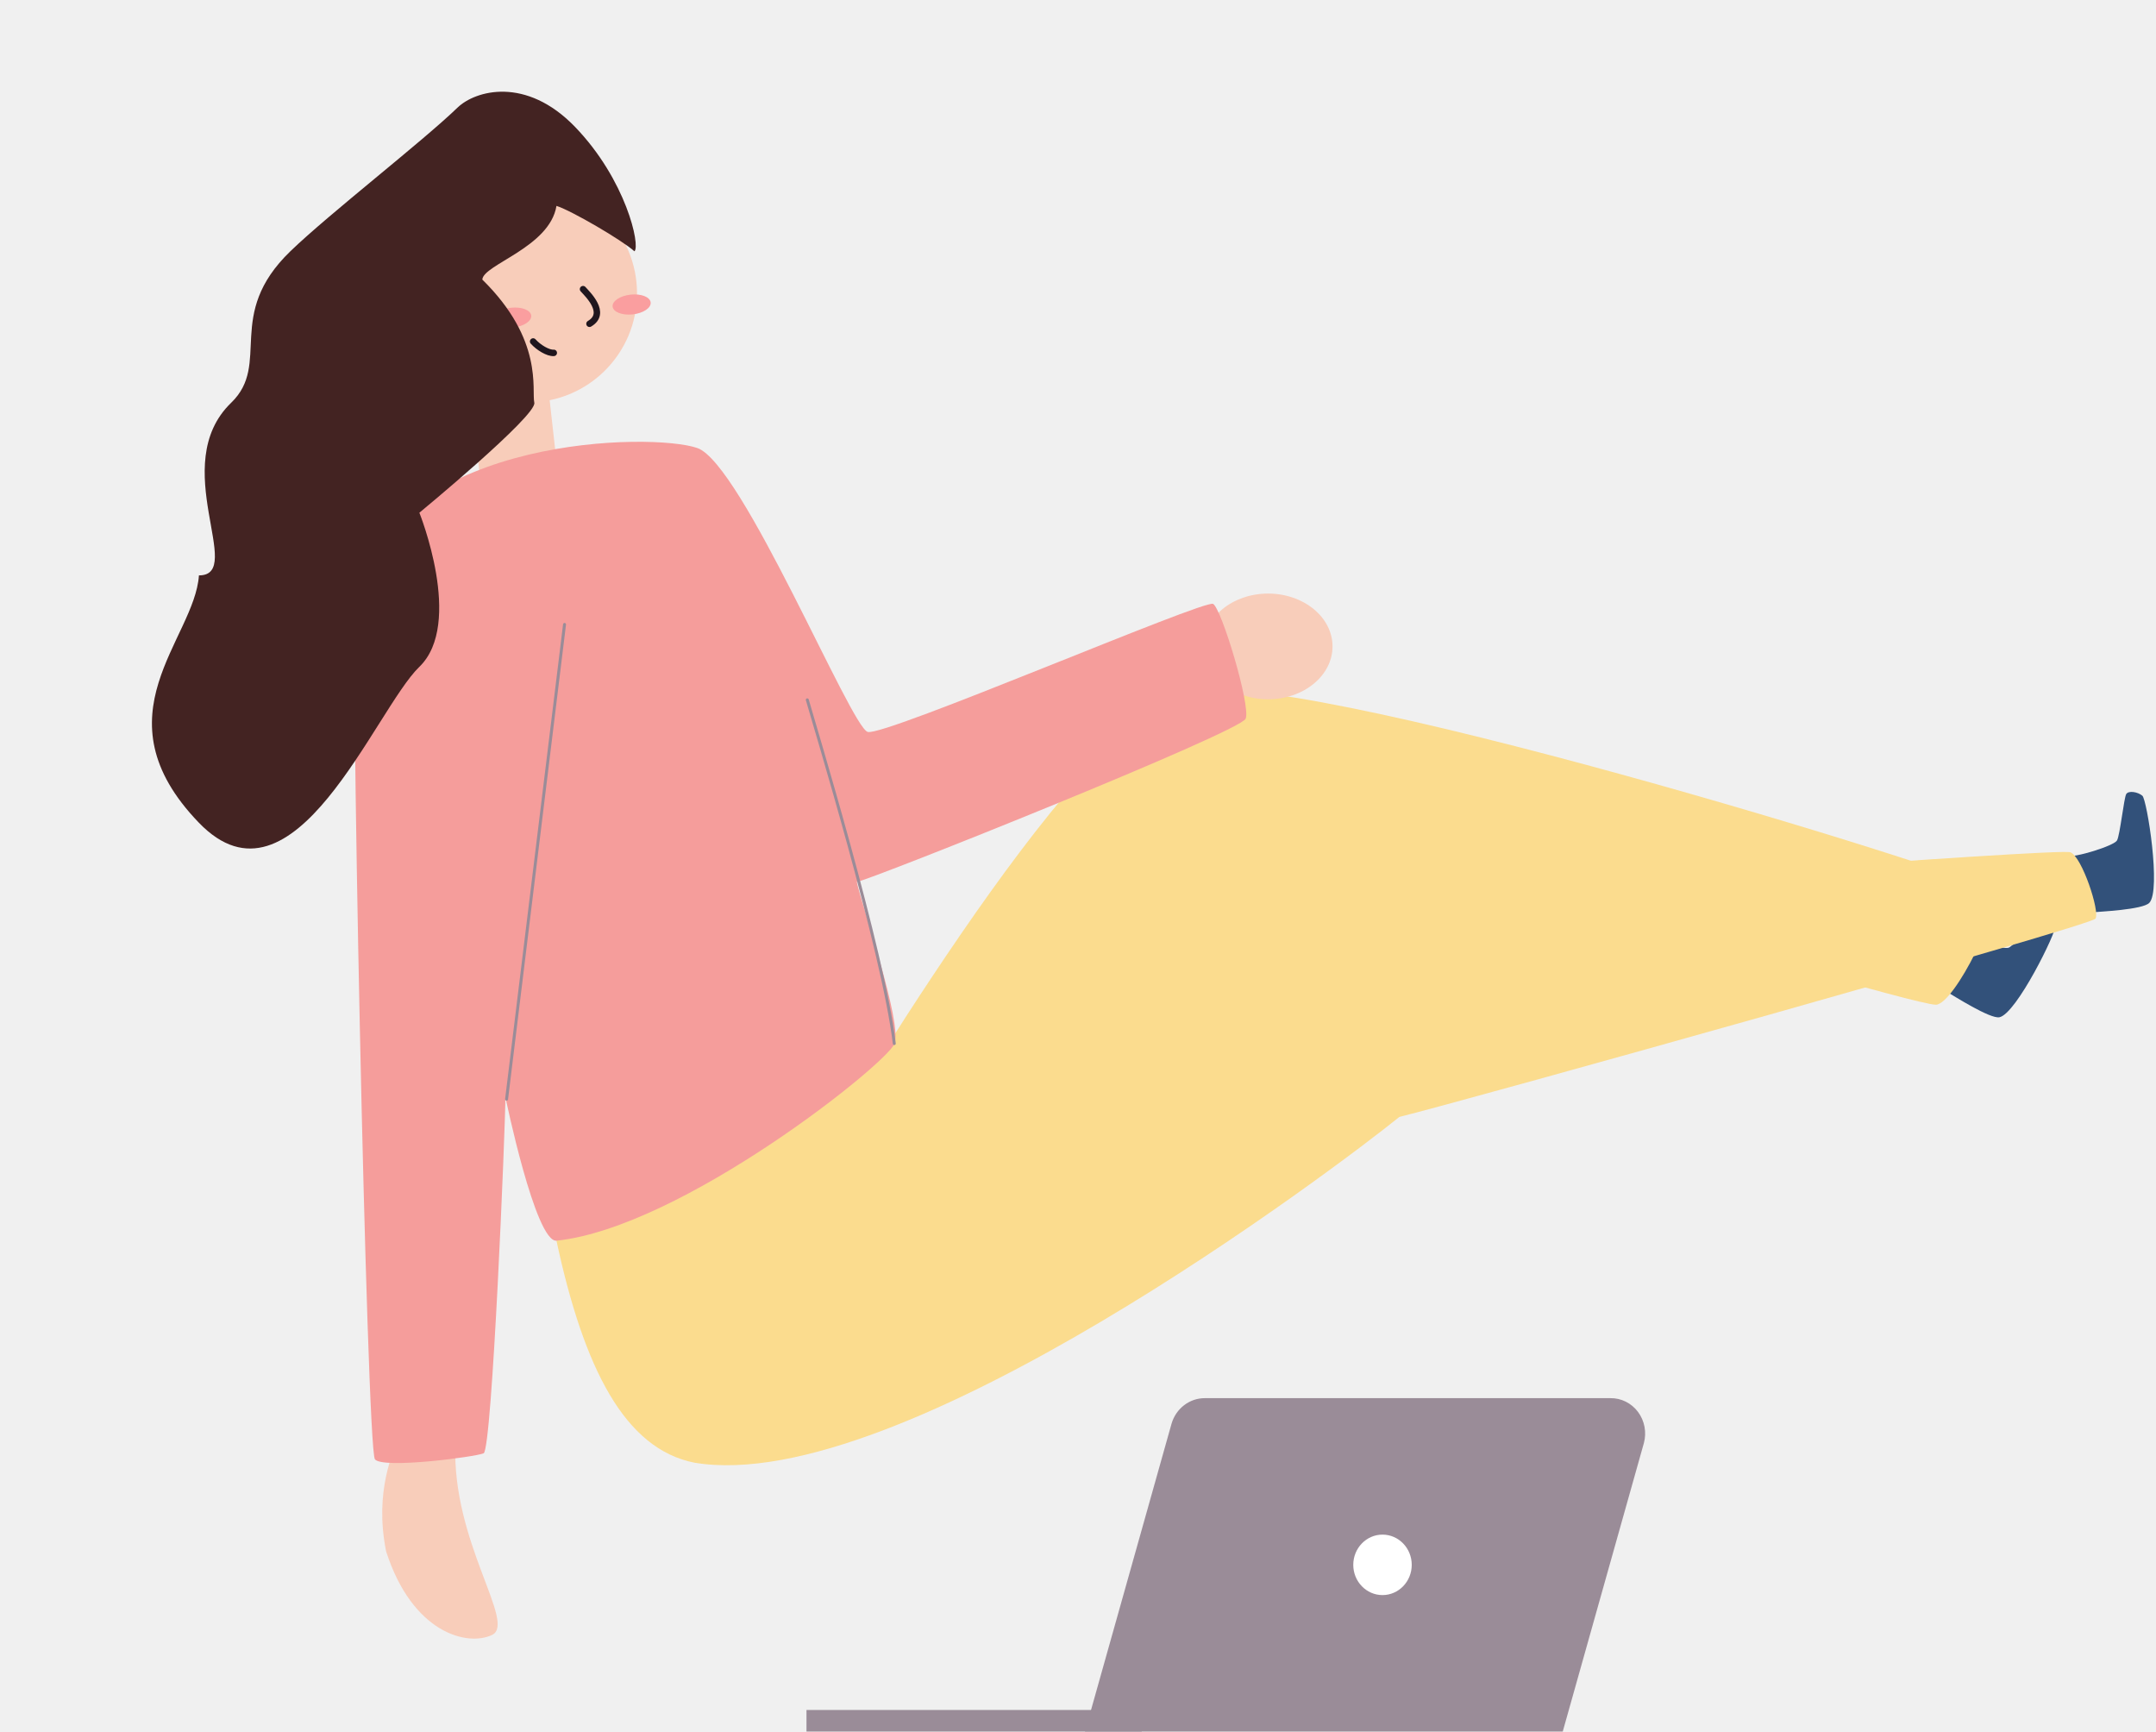
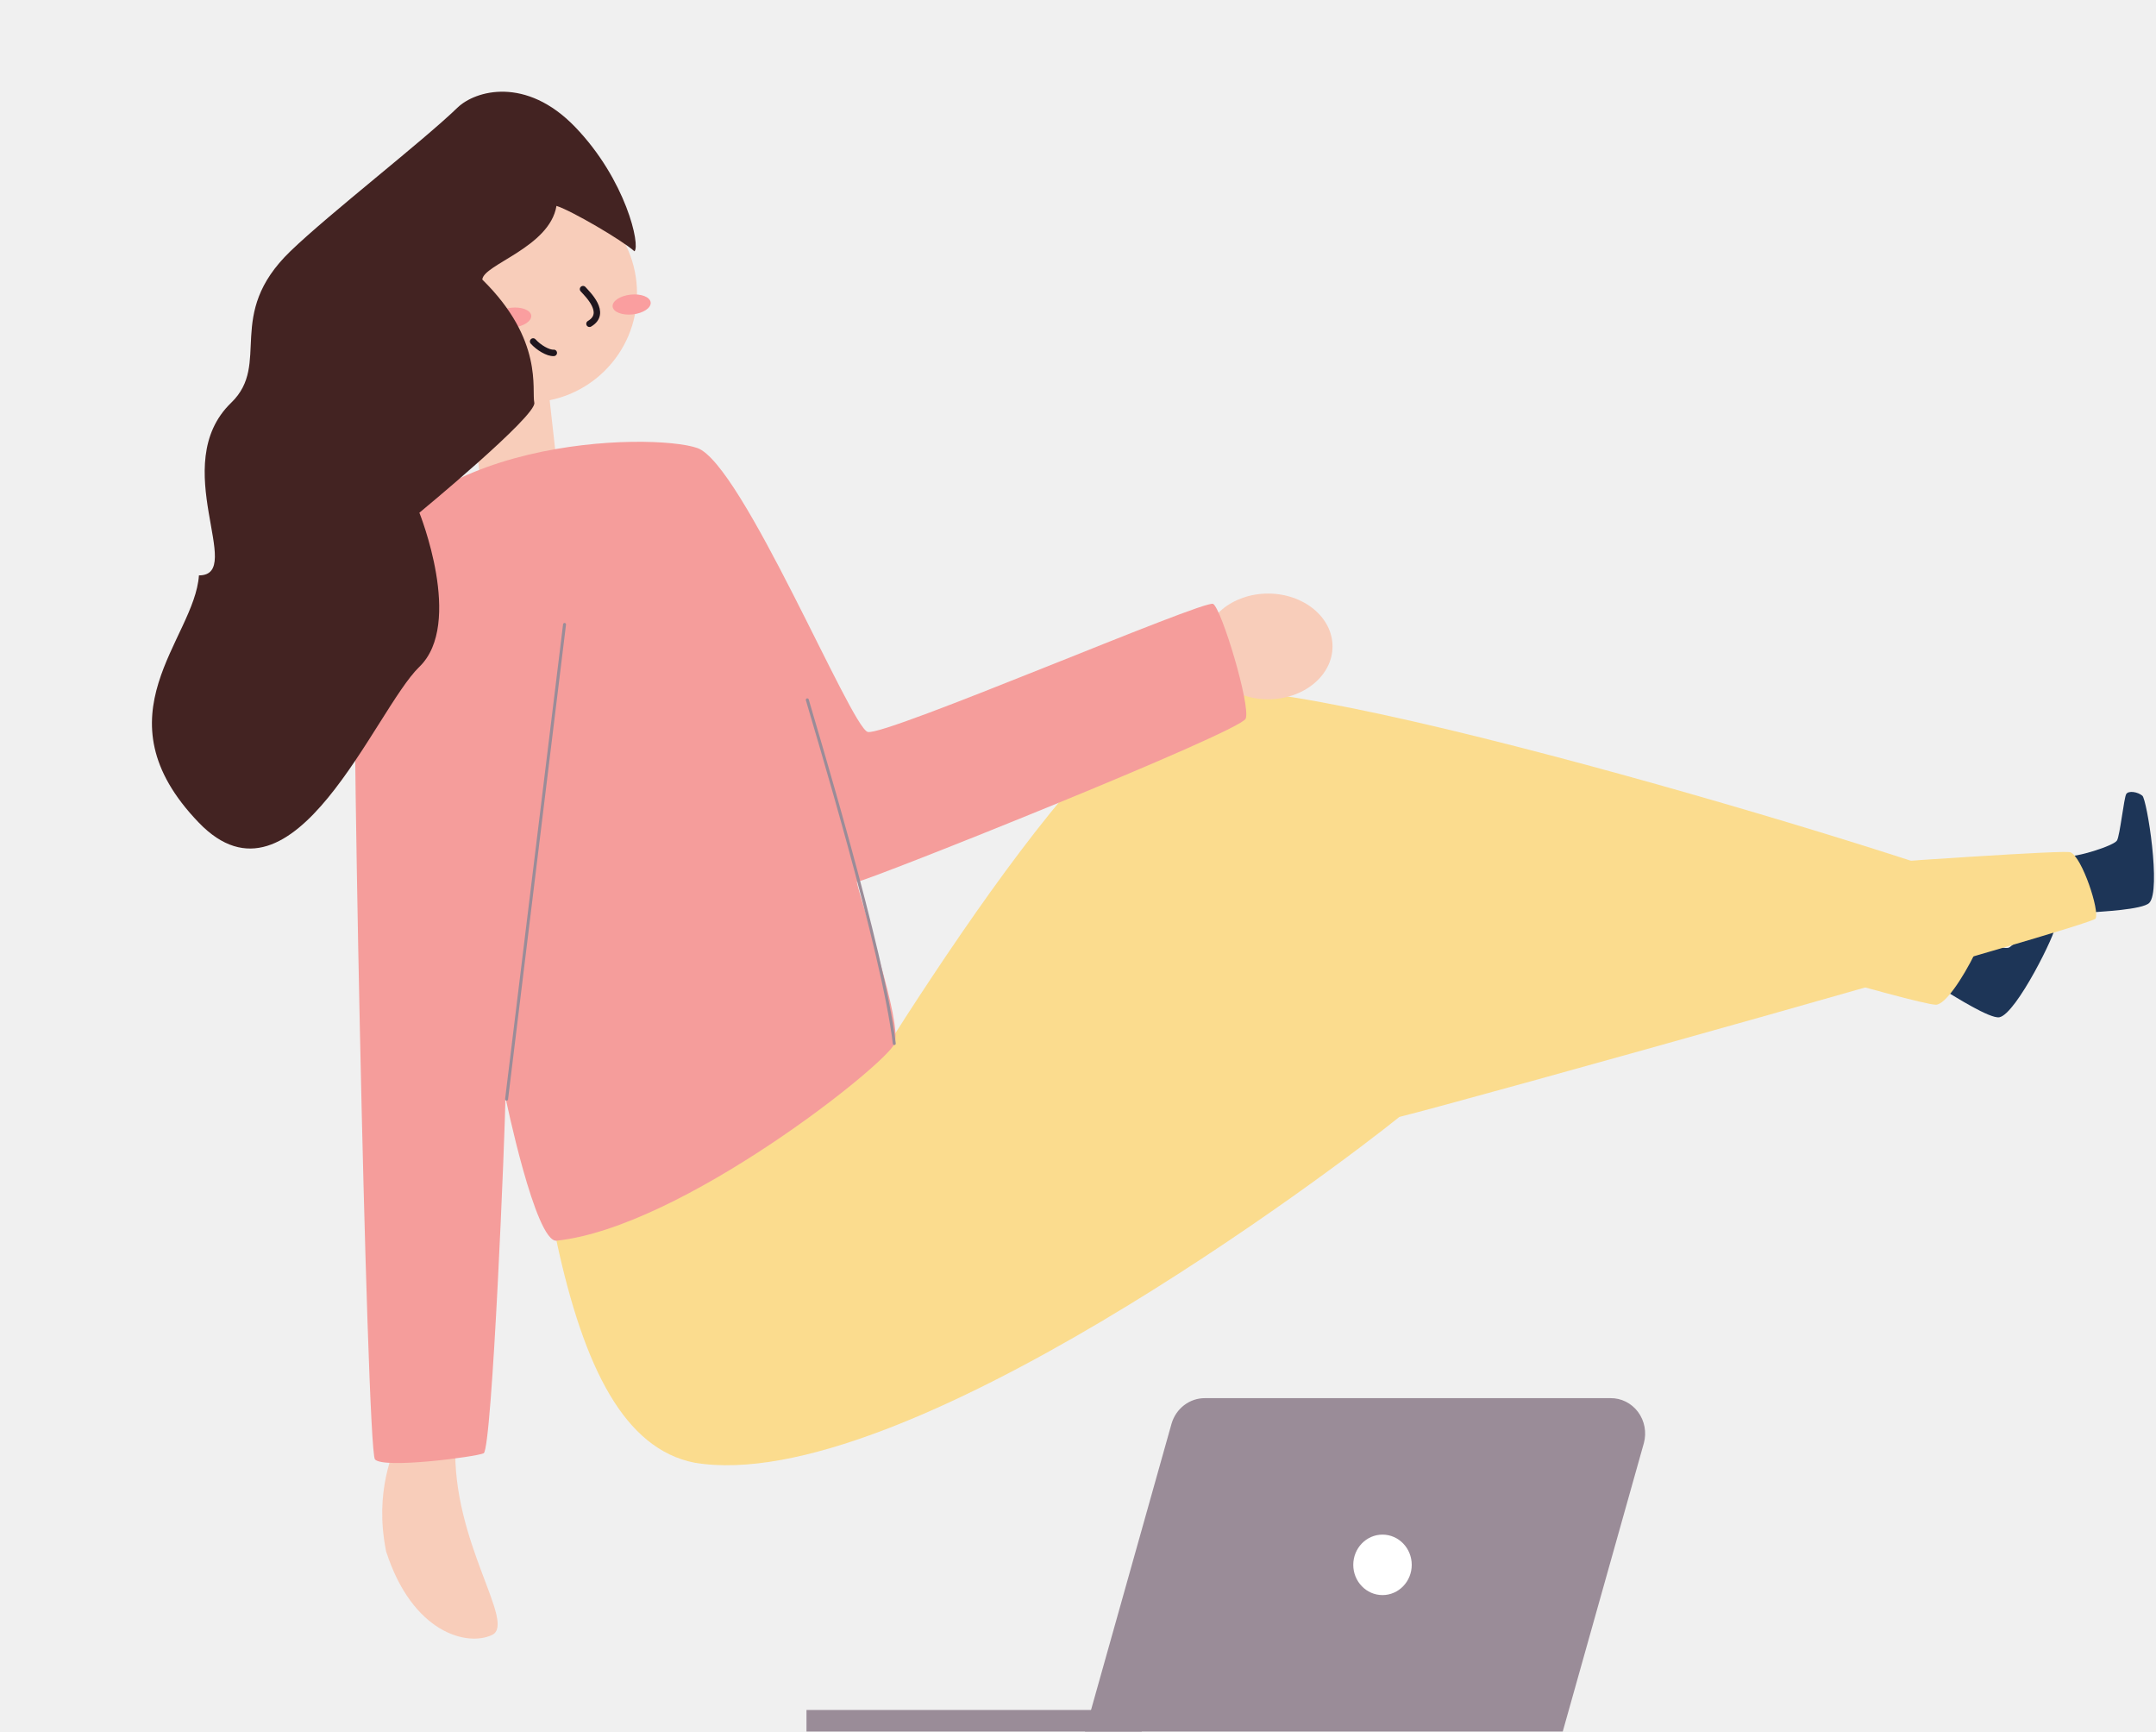
<svg xmlns="http://www.w3.org/2000/svg" width="401" height="322" viewBox="0 0 401 322" fill="none">
  <g clip-path="url(#clip0_19_6)">
-     <path d="M389.07 169.66C390.44 169.53 398.51 169.18 399.75 167.9C402 165.58 399.32 148.69 398.46 147.97C397.6 147.25 395.88 146.97 395.46 147.67C395.04 148.37 394.3 155.31 393.75 156.29C393.2 157.27 386.03 159.54 384.17 159.22" fill="#32517A" />
-     <path d="M362.13 184.45C363.31 185.14 370.13 189.5 371.87 189.17C375.04 188.56 382.57 173.17 382.28 172.17C381.99 171.17 380.78 169.82 380 170.17C379.22 170.52 374.65 175.74 373.64 176.22C372.63 176.7 365.46 174.44 364.12 173.11" fill="#32517A" />
+     <path d="M389.07 169.66C390.44 169.53 398.51 169.18 399.75 167.9C402 165.58 399.32 148.69 398.46 147.97C397.6 147.25 395.88 146.97 395.46 147.67C395.04 148.37 394.3 155.31 393.75 156.29C393.2 157.27 386.03 159.54 384.17 159.22" fill="#1d3557" />
+     <path d="M362.13 184.45C363.31 185.14 370.13 189.5 371.87 189.17C375.04 188.56 382.57 173.17 382.28 172.17C381.99 171.17 380.78 169.82 380 170.17C379.22 170.52 374.65 175.74 373.64 176.22C372.63 176.7 365.46 174.44 364.12 173.11" fill="#1d3557" />
    <path d="M74 267.32C73.27 270 69.55 277.11 71.81 288.48C76.68 303.66 86.89 306.23 91.51 304.04C96.13 301.85 84 286.78 84.7 268.54" fill="#F8CDBA" />
    <path d="M220.42 128.72C239 122.93 368.15 163 370.47 165.54C372.79 168.08 363.47 186.84 360.05 186.84C356.63 186.84 309.8 172.94 309.8 172.94L148.8 220.41C155.13 211.15 198.46 135.58 220.42 128.72Z" fill="#FBDC8E" />
    <path d="M235.86 130.04C242.476 130.04 247.84 125.639 247.84 120.21C247.84 114.781 242.476 110.38 235.86 110.38C229.244 110.38 223.88 114.781 223.88 120.21C223.88 125.639 229.244 130.04 235.86 130.04Z" fill="#F8CDBA" />
    <path d="M103.49 230.68C108.62 254.6 116.24 269.44 129.15 272C167.54 278.48 248.77 217 260.28 207.7C271.28 205.03 388.91 172.17 389.75 170.83C390.59 169.49 387.24 159.32 385.08 158.49C382.92 157.66 272 166 266.79 167C248.52 169.47 137.72 194.3 103.49 230.68Z" fill="#FBDC8E" />
    <path d="M89.11 87.25C89.3 89.02 103.68 87.44 103.49 85.67L101.49 67.77L87.15 69.34L89.11 87.25Z" fill="#F8CDBA" />
    <path d="M98.13 73.69C96.73 73.85 88.13 78.8 88.43 81.01L87.15 69.34C89.38 69.1 98.13 73.69 98.13 73.69Z" fill="#1F161E" />
    <path d="M98.19 74.83C109.396 74.83 118.48 65.746 118.48 54.54C118.48 43.334 109.396 34.25 98.19 34.25C86.984 34.25 77.9 43.334 77.9 54.54C77.9 65.746 86.984 74.83 98.19 74.83Z" fill="#F8CDBA" />
    <path d="M117.681 58.466C119.636 58.252 121.13 57.255 121.019 56.24C120.908 55.224 119.234 54.574 117.279 54.788C115.325 55.001 113.83 55.998 113.941 57.014C114.052 58.029 115.727 58.679 117.681 58.466Z" fill="#FA9E9F" />
    <path d="M95.468 60.905C97.422 60.692 98.917 59.695 98.806 58.679C98.695 57.664 97.02 57.014 95.066 57.227C93.111 57.441 91.617 58.438 91.728 59.453C91.839 60.469 93.513 61.119 95.468 60.905Z" fill="#FA9E9F" />
    <path d="M108.44 53.77C109.2 54.63 113.03 58.22 109.64 60.21" stroke="#1F161E" stroke-width="1.2" stroke-miterlimit="10" stroke-linecap="round" />
    <path d="M103 65.62C101.94 65.7 100.16 64.62 99.16 63.5" stroke="#1F161E" stroke-width="1.2" stroke-miterlimit="10" stroke-linecap="round" />
    <path d="M79.79 63.59C82.38 63.59 84.48 61.49 84.48 58.9C84.48 56.31 82.38 54.21 79.79 54.21C77.2 54.21 75.1 56.31 75.1 58.9C75.1 61.49 77.2 63.59 79.79 63.59Z" fill="#F8CDBA" />
    <path d="M66.14 109.16C75.11 81 121.4 80.4 129.71 83.32C138.02 86.24 158.24 135.21 161.39 136.11C164.54 137.01 224.06 111.4 225.63 112.3C227.2 113.2 232.63 131.17 231.69 133.64C230.75 136.11 161.61 163.74 159.36 164C160.04 167.6 167.9 190.29 166.36 194.1C164.82 197.91 126.82 228.25 103.52 230.72C99.58 231.09 94 204 94 204C94 209.39 91.53 269.59 89.95 270.26C88.37 270.93 71.31 273.18 69.74 271.39C68.17 269.6 65 112.69 66.14 109.16Z" fill="#F59D9B" />
    <path d="M94.22 204.4L105 116.12" stroke="#9A8C98" stroke-width="0.55" stroke-miterlimit="10" stroke-linecap="round" />
    <path d="M166.33 194.06C164.33 176.99 151.33 134.31 150.15 130.14" stroke="#9A8C98" stroke-width="0.55" stroke-miterlimit="10" stroke-linecap="round" />
    <path d="M106.947 23.589C97.841 14.158 88.422 16.8 85.084 20.023C78.501 26.379 61.232 39.748 54 46.731C41.722 58.586 50.52 67.631 43 74.892C31.015 86.463 45.808 107 37 107C36.199 118.934 17.743 133.056 37 153C54.638 171.267 69.698 132.016 78 124C86.302 115.984 78 95.346 78 95.346C78 95.346 99.902 77.279 99.377 74.892C98.851 72.505 101.144 63.216 89.707 51.992C89.883 49.177 102.227 46.024 103.5 38.287C106.263 39.152 115.691 44.655 118 46.731C119.147 45.721 116.455 33.436 106.947 23.589Z" fill="#432322" />
  </g>
  <g clip-path="url(#clip1_19_6)">
    <path d="M290.659 322H201.795L217.895 264.758C218.295 263.376 219.118 262.165 220.241 261.307C221.363 260.449 222.724 259.991 224.119 260H299.526C300.515 259.986 301.495 260.21 302.386 260.655C303.278 261.101 304.056 261.755 304.66 262.565C305.265 263.376 305.678 264.321 305.867 265.326C306.056 266.331 306.016 267.367 305.75 268.353L290.659 322Z" fill="#9A8C98" />
    <path d="M257.135 296.622C260.137 296.622 262.572 294.105 262.572 291C262.572 287.895 260.137 285.378 257.135 285.378C254.132 285.378 251.698 287.895 251.698 291C251.698 294.105 254.132 296.622 257.135 296.622Z" fill="white" />
    <path d="M212.352 317.987H150V322.01H212.352V317.987Z" fill="#9A8C98" />
  </g>
  <defs>
    <clipPath id="clip0_19_6">
      <rect width="401" height="305" fill="white" />
    </clipPath>
    <clipPath id="clip1_19_6">
      <rect width="156" height="62" fill="white" transform="translate(150 260)" />
    </clipPath>
  </defs>
</svg>
